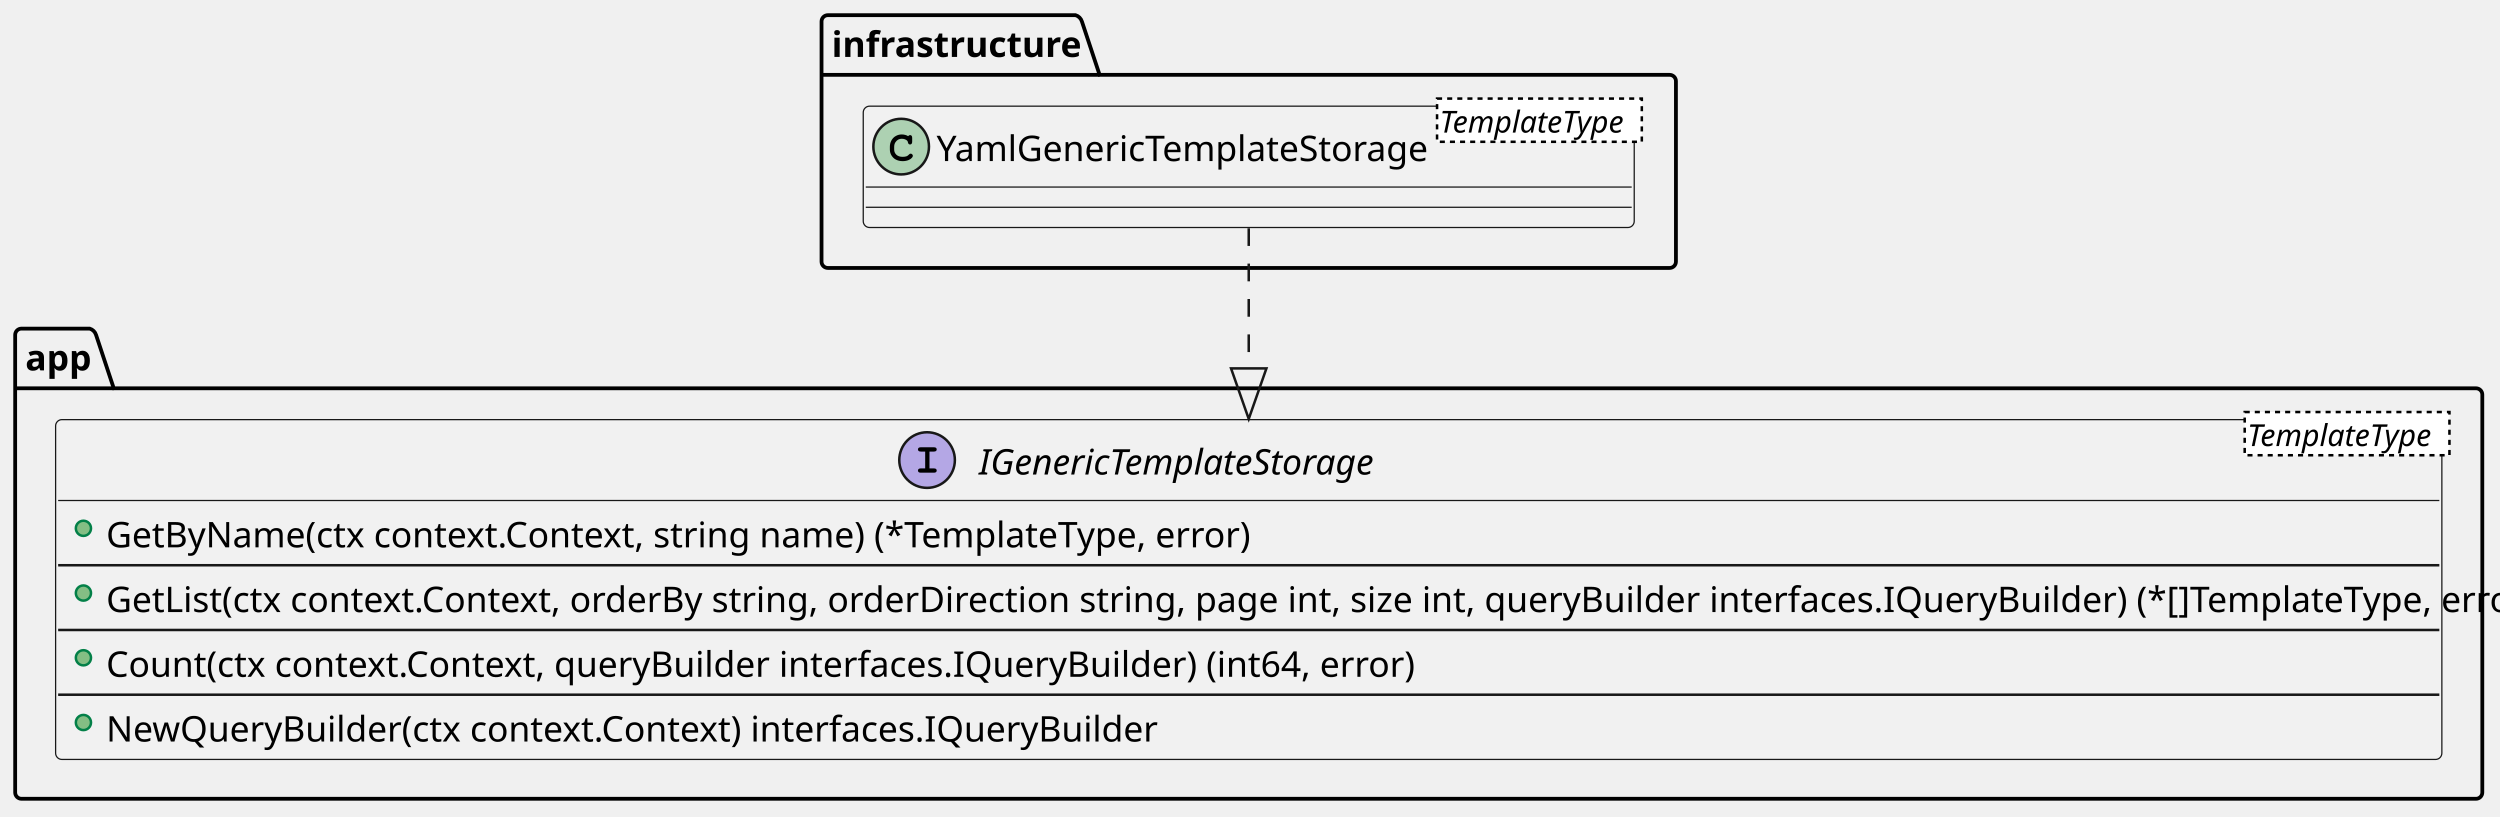
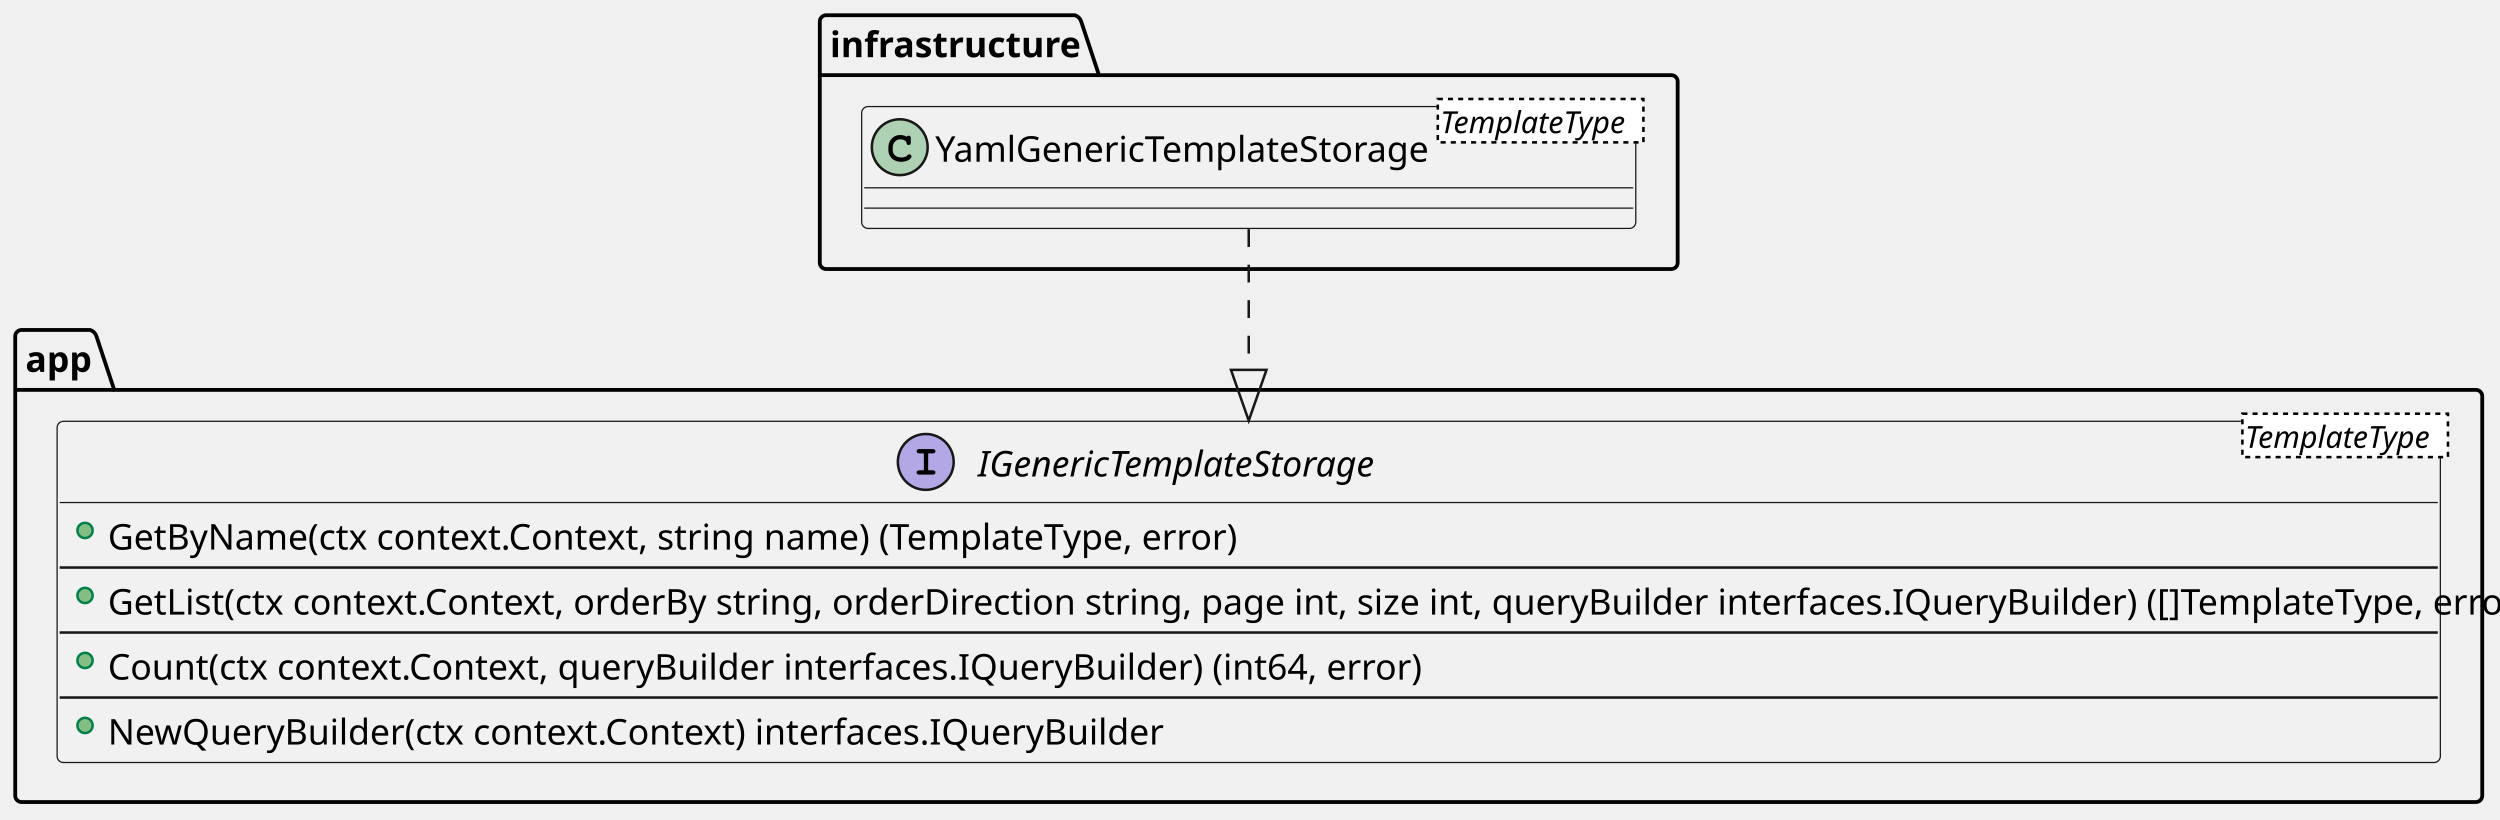
- <svg xmlns="http://www.w3.org/2000/svg" contentStyleType="text/css" height="323px" preserveAspectRatio="none" style="width:989px;height:323px;background:#FFFFFF;" version="1.1" viewBox="0 0 989 323" width="989px" zoomAndPan="magnify">
+ <svg xmlns="http://www.w3.org/2000/svg" contentStyleType="text/css" height="323px" preserveAspectRatio="none" style="width:985px;height:323px;background:#FFFFFF;" version="1.1" viewBox="0 0 985 323" width="985px" zoomAndPan="magnify">
  <defs />
  <g>
    <g id="cluster_app">
-       <path d="M8.5,130 L35.5,130 A3.75,3.75 0 0 1 38,132.5 L45,153.609 L979.5,153.609 A2.5,2.5 0 0 1 982,156.109 L982,313.5 A2.5,2.5 0 0 1 979.5,316 L8.5,316 A2.5,2.5 0 0 1 6,313.5 L6,132.5 A2.5,2.5 0 0 1 8.5,130 " style="stroke:#000000;stroke-width:1.5;fill:none;" />
+       <path d="M8.5,130 L35.5,130 A3.75,3.75 0 0 1 38,132.5 L45,153.609 L975.5,153.609 A2.5,2.5 0 0 1 978,156.109 L978,313.5 A2.5,2.5 0 0 1 975.5,316 L8.5,316 A2.5,2.5 0 0 1 6,313.5 L6,132.5 A2.5,2.5 0 0 1 8.5,130 " style="stroke:#000000;stroke-width:1.5;fill:none;" />
      <line style="stroke:#000000;stroke-width:1.5;fill:none;" x1="6" x2="45" y1="153.609" y2="153.609" />
      <text fill="#000000" font-family="sans-serif" font-size="14" font-weight="bold" lengthAdjust="spacing" textLength="26" x="10" y="146.533">app</text>
    </g>
    <g id="cluster_infrastructure">
-       <path d="M327.5,6 L425.5,6 A3.75,3.75 0 0 1 428,8.5 L435,29.609 L660.5,29.609 A2.5,2.5 0 0 1 663,32.109 L663,103.5 A2.5,2.5 0 0 1 660.5,106 L327.5,106 A2.5,2.5 0 0 1 325,103.5 L325,8.5 A2.5,2.5 0 0 1 327.5,6 " style="stroke:#000000;stroke-width:1.5;fill:none;" />
-       <line style="stroke:#000000;stroke-width:1.5;fill:none;" x1="325" x2="435" y1="29.609" y2="29.609" />
-       <text fill="#000000" font-family="sans-serif" font-size="14" font-weight="bold" lengthAdjust="spacing" textLength="97" x="329" y="22.533">infrastructure</text>
+       <path d="M325.5,6 L423.5,6 A3.75,3.75 0 0 1 426,8.5 L433,29.609 L658.5,29.609 A2.5,2.5 0 0 1 661,32.109 L661,103.5 A2.5,2.5 0 0 1 658.5,106 L325.5,106 A2.5,2.5 0 0 1 323,103.5 L323,8.5 A2.5,2.5 0 0 1 325.5,6 " style="stroke:#000000;stroke-width:1.5;fill:none;" />
+       <line style="stroke:#000000;stroke-width:1.5;fill:none;" x1="323" x2="433" y1="29.609" y2="29.609" />
+       <text fill="#000000" font-family="sans-serif" font-size="14" font-weight="bold" lengthAdjust="spacing" textLength="97" x="327" y="22.533">infrastructure</text>
    </g>
    <g id="elem_IGenericTemplateStorage">
-       <rect codeLine="3" fill="#F1F1F1" height="134.438" id="IGenericTemplateStorage" rx="2.5" ry="2.5" style="stroke:#181818;stroke-width:0.5;" width="944" x="22" y="166" />
-       <ellipse cx="366.75" cy="182" fill="#B4A7E5" rx="11" ry="11" style="stroke:#181818;stroke-width:1.0;" />
-       <path d="M367.703,178.641 L367.703,185.297 L369.422,185.297 Q370.031,185.297 370.297,185.531 Q370.562,185.766 370.562,186.156 Q370.562,186.531 370.297,186.766 Q370.031,187 369.422,187 L364.281,187 Q363.672,187 363.406,186.766 Q363.141,186.531 363.141,186.141 Q363.141,185.766 363.406,185.531 Q363.672,185.297 364.281,185.297 L366,185.297 L366,178.641 L364.281,178.641 Q363.672,178.641 363.406,178.406 Q363.141,178.172 363.141,177.781 Q363.141,177.406 363.406,177.172 Q363.672,176.938 364.281,176.938 L369.422,176.938 Q370.031,176.938 370.297,177.172 Q370.562,177.406 370.562,177.781 Q370.562,178.172 370.297,178.406 Q370.031,178.641 369.422,178.641 L367.703,178.641 Z " fill="#000000" />
-       <text fill="#000000" font-family="sans-serif" font-size="14" font-style="italic" lengthAdjust="spacing" textLength="163" x="387.25" y="187.728">IGenericTemplateStorage</text>
-       <rect fill="#FFFFFF" height="17.094" style="stroke:#000000;stroke-width:1.0;stroke-dasharray:2.0,2.0;" width="81" x="888" y="163" />
-       <text fill="#000000" font-family="sans-serif" font-size="12" font-style="italic" lengthAdjust="spacing" textLength="79" x="889" y="176.457">TemplateType</text>
-       <line style="stroke:#181818;stroke-width:0.5;" x1="23" x2="965" y1="198" y2="198" />
-       <ellipse cx="33" cy="209" fill="#84BE84" rx="3" ry="3" style="stroke:#038048;stroke-width:1.0;" />
-       <text fill="#000000" font-family="sans-serif" font-size="14" lengthAdjust="spacing" textLength="434" x="42" y="216.533">GetByName(ctx context.Context, string name) (*TemplateType, error)</text>
-       <line style="stroke:#181818;stroke-width:1.0;" x1="23" x2="965" y1="223.609" y2="223.609" />
-       <ellipse cx="33" cy="234.609" fill="#84BE84" rx="3" ry="3" style="stroke:#038048;stroke-width:1.0;" />
-       <text fill="#000000" font-family="sans-serif" font-size="14" lengthAdjust="spacing" textLength="918" x="42" y="242.143">GetList(ctx context.Context, orderBy string, orderDirection string, page int, size int, queryBuilder interfaces.IQueryBuilder) (*[]TemplateType, error)</text>
-       <line style="stroke:#181818;stroke-width:1.0;" x1="23" x2="965" y1="249.219" y2="249.219" />
-       <ellipse cx="33" cy="260.219" fill="#84BE84" rx="3" ry="3" style="stroke:#038048;stroke-width:1.0;" />
-       <text fill="#000000" font-family="sans-serif" font-size="14" lengthAdjust="spacing" textLength="494" x="42" y="267.752">Count(ctx context.Context, queryBuilder interfaces.IQueryBuilder) (int64, error)</text>
-       <line style="stroke:#181818;stroke-width:1.0;" x1="23" x2="965" y1="274.828" y2="274.828" />
-       <ellipse cx="33" cy="285.828" fill="#84BE84" rx="3" ry="3" style="stroke:#038048;stroke-width:1.0;" />
-       <text fill="#000000" font-family="sans-serif" font-size="14" lengthAdjust="spacing" textLength="393" x="42" y="293.361">NewQueryBuilder(ctx context.Context) interfaces.IQueryBuilder</text>
+       <rect codeLine="3" fill="#F1F1F1" height="134.438" id="IGenericTemplateStorage" rx="2.5" ry="2.5" style="stroke:#181818;stroke-width:0.5;" width="939" x="22.5" y="166" />
+       <ellipse cx="364.75" cy="182" fill="#B4A7E5" rx="11" ry="11" style="stroke:#181818;stroke-width:1.0;" />
+       <path d="M365.703,178.641 L365.703,185.297 L367.422,185.297 Q368.031,185.297 368.297,185.531 Q368.562,185.766 368.562,186.156 Q368.562,186.531 368.297,186.766 Q368.031,187 367.422,187 L362.281,187 Q361.672,187 361.406,186.766 Q361.141,186.531 361.141,186.141 Q361.141,185.766 361.406,185.531 Q361.672,185.297 362.281,185.297 L364,185.297 L364,178.641 L362.281,178.641 Q361.672,178.641 361.406,178.406 Q361.141,178.172 361.141,177.781 Q361.141,177.406 361.406,177.172 Q361.672,176.938 362.281,176.938 L367.422,176.938 Q368.031,176.938 368.297,177.172 Q368.562,177.406 368.562,177.781 Q368.562,178.172 368.297,178.406 Q368.031,178.641 367.422,178.641 L365.703,178.641 Z " fill="#000000" />
+       <text fill="#000000" font-family="sans-serif" font-size="14" font-style="italic" lengthAdjust="spacing" textLength="163" x="385.25" y="187.728">IGenericTemplateStorage</text>
+       <rect fill="#FFFFFF" height="17.094" style="stroke:#000000;stroke-width:1.0;stroke-dasharray:2.0,2.0;" width="81" x="883.5" y="163" />
+       <text fill="#000000" font-family="sans-serif" font-size="12" font-style="italic" lengthAdjust="spacing" textLength="79" x="884.5" y="176.457">TemplateType</text>
+       <line style="stroke:#181818;stroke-width:0.5;" x1="23.5" x2="960.5" y1="198" y2="198" />
+       <ellipse cx="33.5" cy="209" fill="#84BE84" rx="3" ry="3" style="stroke:#038048;stroke-width:1.0;" />
+       <text fill="#000000" font-family="sans-serif" font-size="14" lengthAdjust="spacing" textLength="429" x="42.5" y="216.533">GetByName(ctx context.Context, string name) (TemplateType, error)</text>
+       <line style="stroke:#181818;stroke-width:1.0;" x1="23.5" x2="960.5" y1="223.609" y2="223.609" />
+       <ellipse cx="33.5" cy="234.609" fill="#84BE84" rx="3" ry="3" style="stroke:#038048;stroke-width:1.0;" />
+       <text fill="#000000" font-family="sans-serif" font-size="14" lengthAdjust="spacing" textLength="913" x="42.5" y="242.143">GetList(ctx context.Context, orderBy string, orderDirection string, page int, size int, queryBuilder interfaces.IQueryBuilder) ([]TemplateType, error)</text>
+       <line style="stroke:#181818;stroke-width:1.0;" x1="23.5" x2="960.5" y1="249.219" y2="249.219" />
+       <ellipse cx="33.5" cy="260.219" fill="#84BE84" rx="3" ry="3" style="stroke:#038048;stroke-width:1.0;" />
+       <text fill="#000000" font-family="sans-serif" font-size="14" lengthAdjust="spacing" textLength="494" x="42.5" y="267.752">Count(ctx context.Context, queryBuilder interfaces.IQueryBuilder) (int64, error)</text>
+       <line style="stroke:#181818;stroke-width:1.0;" x1="23.5" x2="960.5" y1="274.828" y2="274.828" />
+       <ellipse cx="33.5" cy="285.828" fill="#84BE84" rx="3" ry="3" style="stroke:#038048;stroke-width:1.0;" />
+       <text fill="#000000" font-family="sans-serif" font-size="14" lengthAdjust="spacing" textLength="393" x="42.5" y="293.361">NewQueryBuilder(ctx context.Context) interfaces.IQueryBuilder</text>
    </g>
    <g id="elem_YamlGenericTemplateStorage">
-       <rect codeLine="4" fill="#F1F1F1" height="48" id="YamlGenericTemplateStorage" rx="2.5" ry="2.5" style="stroke:#181818;stroke-width:0.5;" width="305" x="341.5" y="42" />
-       <ellipse cx="356.5" cy="58" fill="#ADD1B2" rx="11" ry="11" style="stroke:#181818;stroke-width:1.0;" />
-       <path d="M359.266,53.875 Q359.422,53.656 359.609,53.547 Q359.797,53.438 360.016,53.438 Q360.391,53.438 360.625,53.703 Q360.859,53.953 360.859,54.562 L360.859,56.016 Q360.859,56.625 360.625,56.891 Q360.391,57.156 360.016,57.156 Q359.672,57.156 359.469,56.953 Q359.266,56.766 359.156,56.25 Q359.109,55.891 358.922,55.703 Q358.594,55.328 357.984,55.109 Q357.375,54.891 356.75,54.891 Q355.984,54.891 355.344,55.219 Q354.719,55.547 354.219,56.297 Q353.734,57.047 353.734,58.078 L353.734,59.172 Q353.734,60.406 354.625,61.234 Q355.516,62.047 357.109,62.047 Q358.047,62.047 358.703,61.797 Q359.094,61.641 359.516,61.203 Q359.781,60.938 359.922,60.859 Q360.078,60.781 360.281,60.781 Q360.609,60.781 360.859,61.047 Q361.125,61.297 361.125,61.641 Q361.125,61.984 360.781,62.391 Q360.281,62.969 359.484,63.297 Q358.406,63.75 357.109,63.75 Q355.594,63.75 354.391,63.125 Q353.406,62.625 352.719,61.562 Q352.031,60.484 352.031,59.203 L352.031,58.047 Q352.031,56.719 352.641,55.578 Q353.266,54.422 354.359,53.812 Q355.453,53.188 356.688,53.188 Q357.422,53.188 358.062,53.359 Q358.719,53.516 359.266,53.875 Z " fill="#000000" />
-       <text fill="#000000" font-family="sans-serif" font-size="14" lengthAdjust="spacing" textLength="190" x="370.5" y="63.728">YamlGenericTemplateStorage</text>
-       <rect fill="#FFFFFF" height="17.094" style="stroke:#000000;stroke-width:1.0;stroke-dasharray:2.0,2.0;" width="81" x="568.5" y="39" />
-       <text fill="#000000" font-family="sans-serif" font-size="12" font-style="italic" lengthAdjust="spacing" textLength="79" x="569.5" y="52.457">TemplateType</text>
-       <line style="stroke:#181818;stroke-width:0.5;" x1="342.5" x2="645.5" y1="74" y2="74" />
-       <line style="stroke:#181818;stroke-width:0.5;" x1="342.5" x2="645.5" y1="82" y2="82" />
+       <rect codeLine="4" fill="#F1F1F1" height="48" id="YamlGenericTemplateStorage" rx="2.5" ry="2.5" style="stroke:#181818;stroke-width:0.5;" width="305" x="339.5" y="42" />
+       <ellipse cx="354.5" cy="58" fill="#ADD1B2" rx="11" ry="11" style="stroke:#181818;stroke-width:1.0;" />
+       <path d="M357.266,53.875 Q357.422,53.656 357.609,53.547 Q357.797,53.438 358.016,53.438 Q358.391,53.438 358.625,53.703 Q358.859,53.953 358.859,54.562 L358.859,56.016 Q358.859,56.625 358.625,56.891 Q358.391,57.156 358.016,57.156 Q357.672,57.156 357.469,56.953 Q357.266,56.766 357.156,56.25 Q357.109,55.891 356.922,55.703 Q356.594,55.328 355.984,55.109 Q355.375,54.891 354.75,54.891 Q353.984,54.891 353.344,55.219 Q352.719,55.547 352.219,56.297 Q351.734,57.047 351.734,58.078 L351.734,59.172 Q351.734,60.406 352.625,61.234 Q353.516,62.047 355.109,62.047 Q356.047,62.047 356.703,61.797 Q357.094,61.641 357.516,61.203 Q357.781,60.938 357.922,60.859 Q358.078,60.781 358.281,60.781 Q358.609,60.781 358.859,61.047 Q359.125,61.297 359.125,61.641 Q359.125,61.984 358.781,62.391 Q358.281,62.969 357.484,63.297 Q356.406,63.75 355.109,63.75 Q353.594,63.75 352.391,63.125 Q351.406,62.625 350.719,61.562 Q350.031,60.484 350.031,59.203 L350.031,58.047 Q350.031,56.719 350.641,55.578 Q351.266,54.422 352.359,53.812 Q353.453,53.188 354.688,53.188 Q355.422,53.188 356.062,53.359 Q356.719,53.516 357.266,53.875 Z " fill="#000000" />
+       <text fill="#000000" font-family="sans-serif" font-size="14" lengthAdjust="spacing" textLength="190" x="368.5" y="63.728">YamlGenericTemplateStorage</text>
+       <rect fill="#FFFFFF" height="17.094" style="stroke:#000000;stroke-width:1.0;stroke-dasharray:2.0,2.0;" width="81" x="566.5" y="39" />
+       <text fill="#000000" font-family="sans-serif" font-size="12" font-style="italic" lengthAdjust="spacing" textLength="79" x="567.5" y="52.457">TemplateType</text>
+       <line style="stroke:#181818;stroke-width:0.5;" x1="340.5" x2="643.5" y1="74" y2="74" />
+       <line style="stroke:#181818;stroke-width:0.5;" x1="340.5" x2="643.5" y1="82" y2="82" />
    </g>
    <g id="link_YamlGenericTemplateStorage_IGenericTemplateStorage">
-       <path codeLine="6" d="M494,90.29 C494,105.01 494,125.06 494,145.43 " fill="none" id="YamlGenericTemplateStorage-to-IGenericTemplateStorage" style="stroke:#181818;stroke-width:1.0;stroke-dasharray:7.0,7.0;" />
-       <polygon fill="none" points="501,145.73,494,165.73,487,145.73,501,145.73" style="stroke:#181818;stroke-width:1.0;" />
+       <path codeLine="6" d="M492,90.29 C492,105.01 492,125.06 492,145.43 " fill="none" id="YamlGenericTemplateStorage-to-IGenericTemplateStorage" style="stroke:#181818;stroke-width:1.0;stroke-dasharray:7.0,7.0;" />
+       <polygon fill="none" points="499,145.73,492,165.73,485,145.73,499,145.73" style="stroke:#181818;stroke-width:1.0;" />
    </g>
  </g>
</svg>
